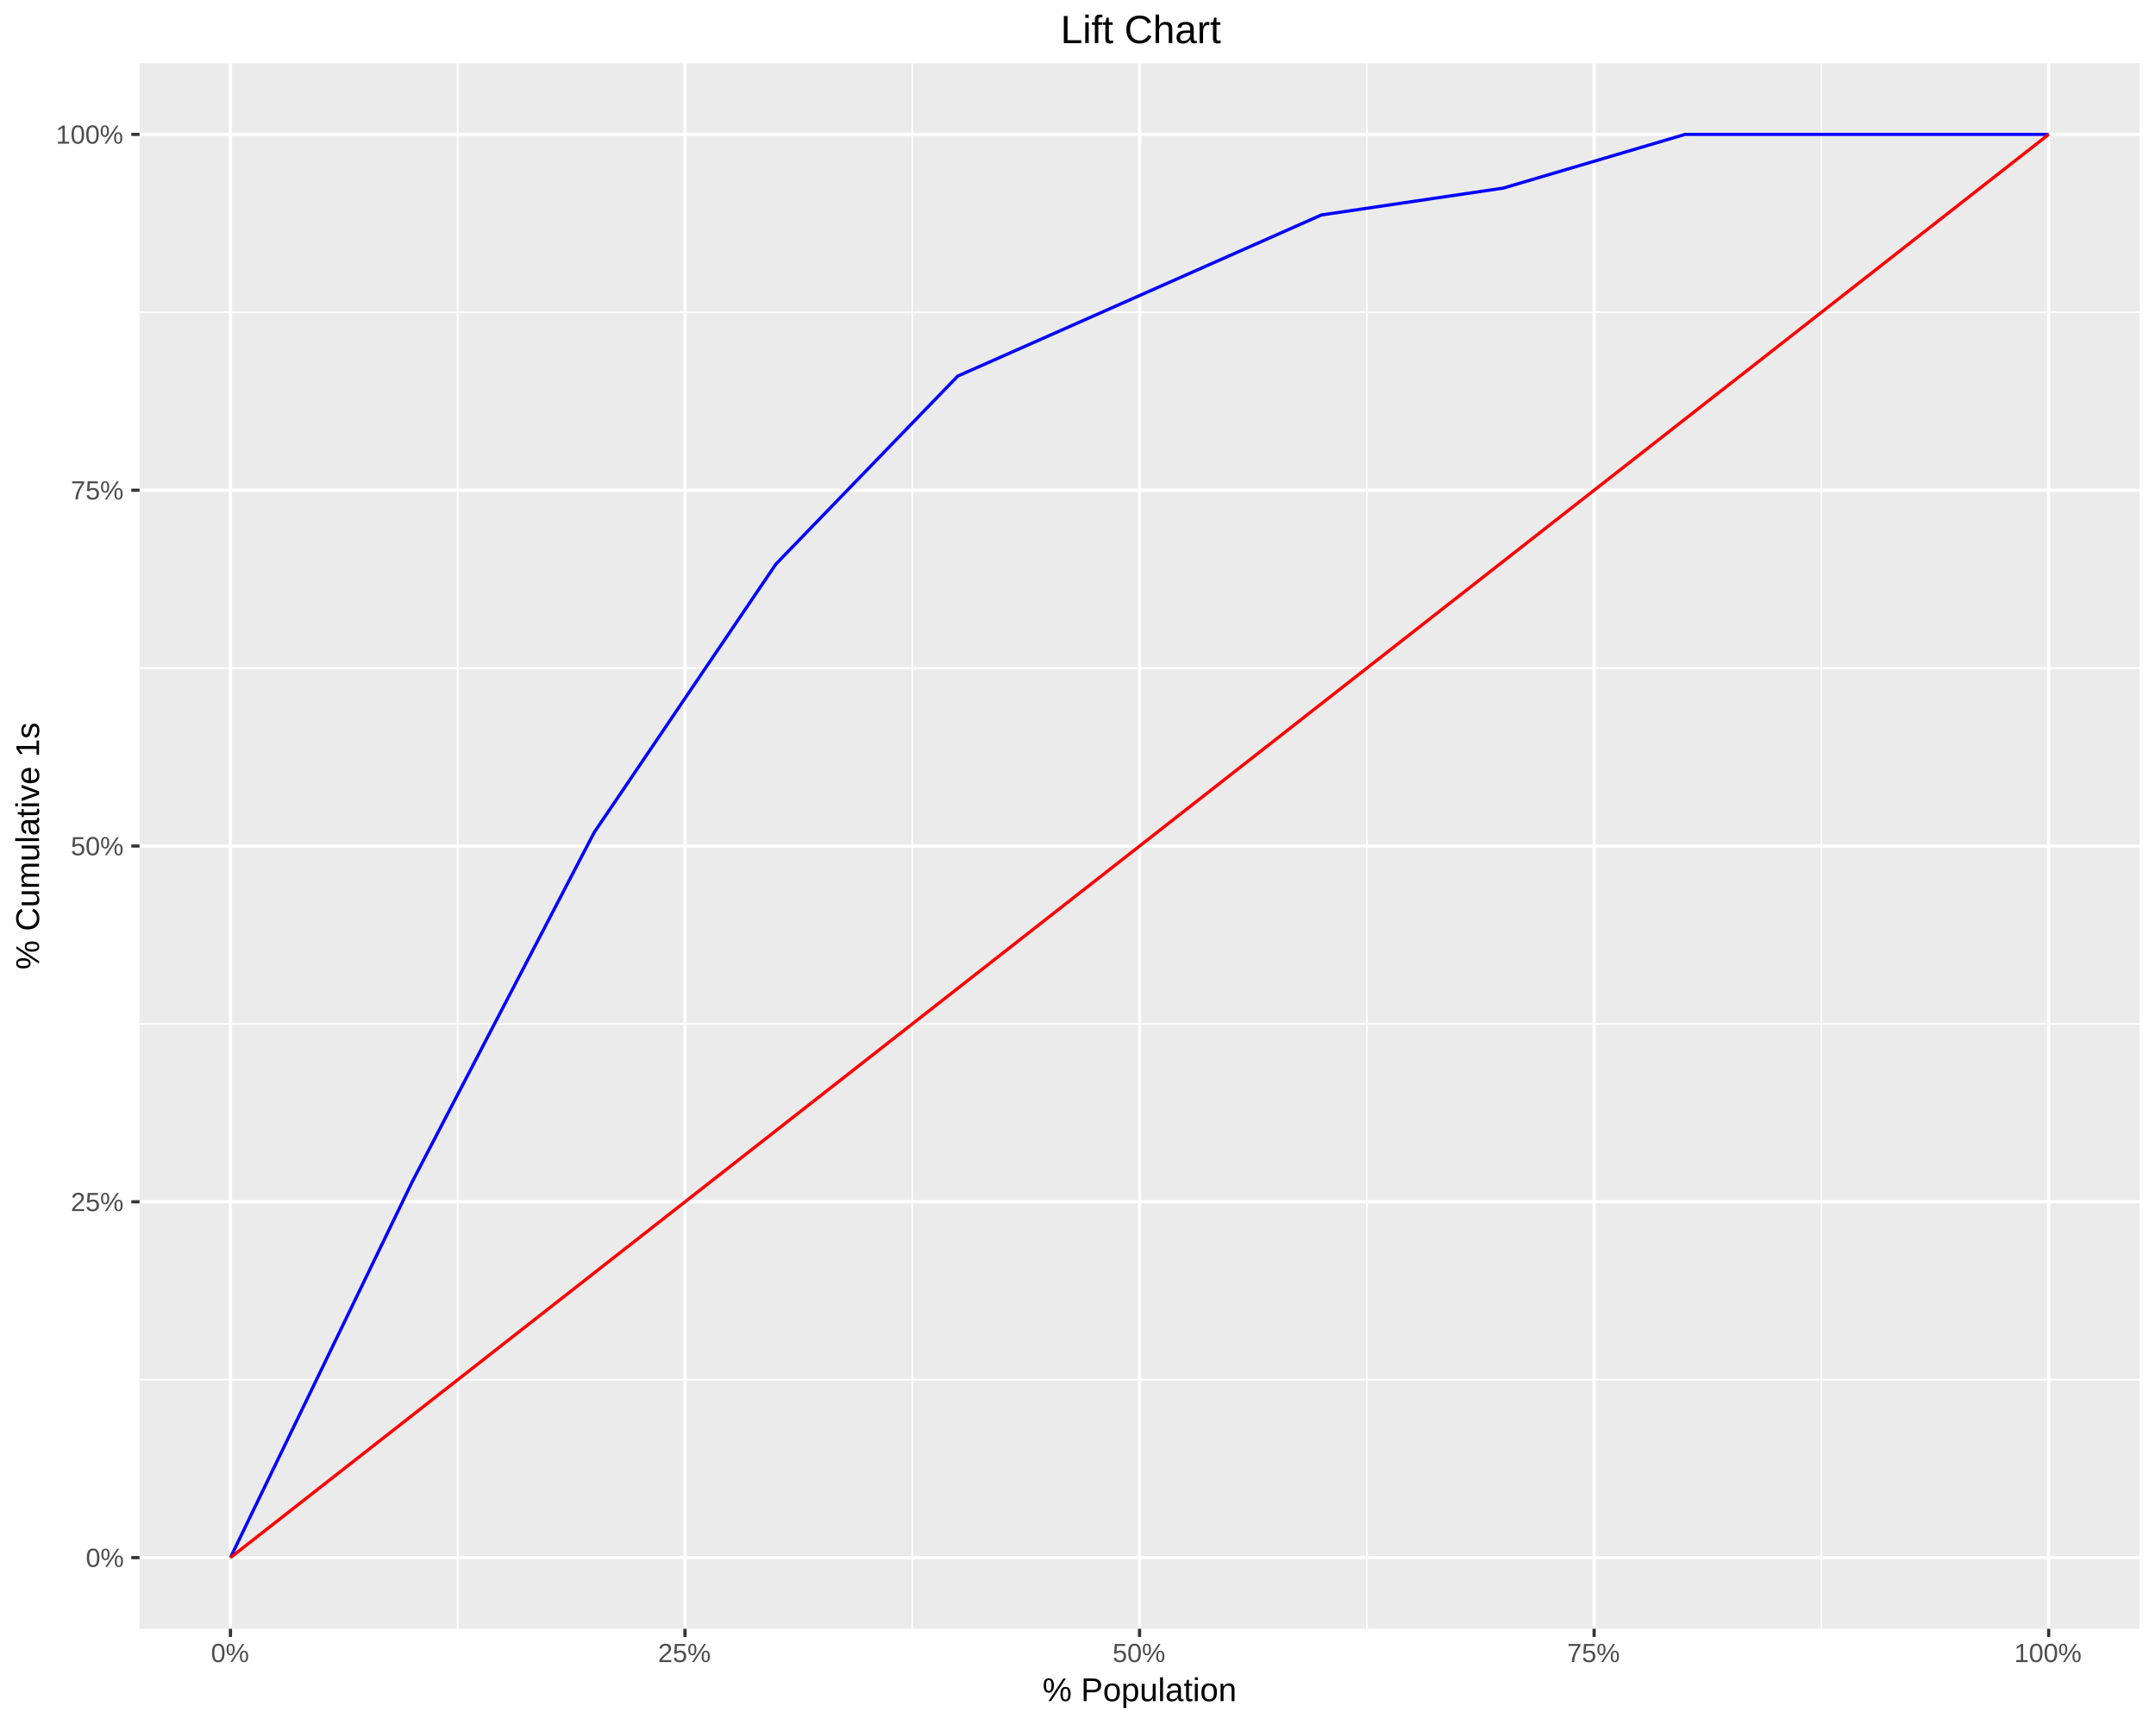
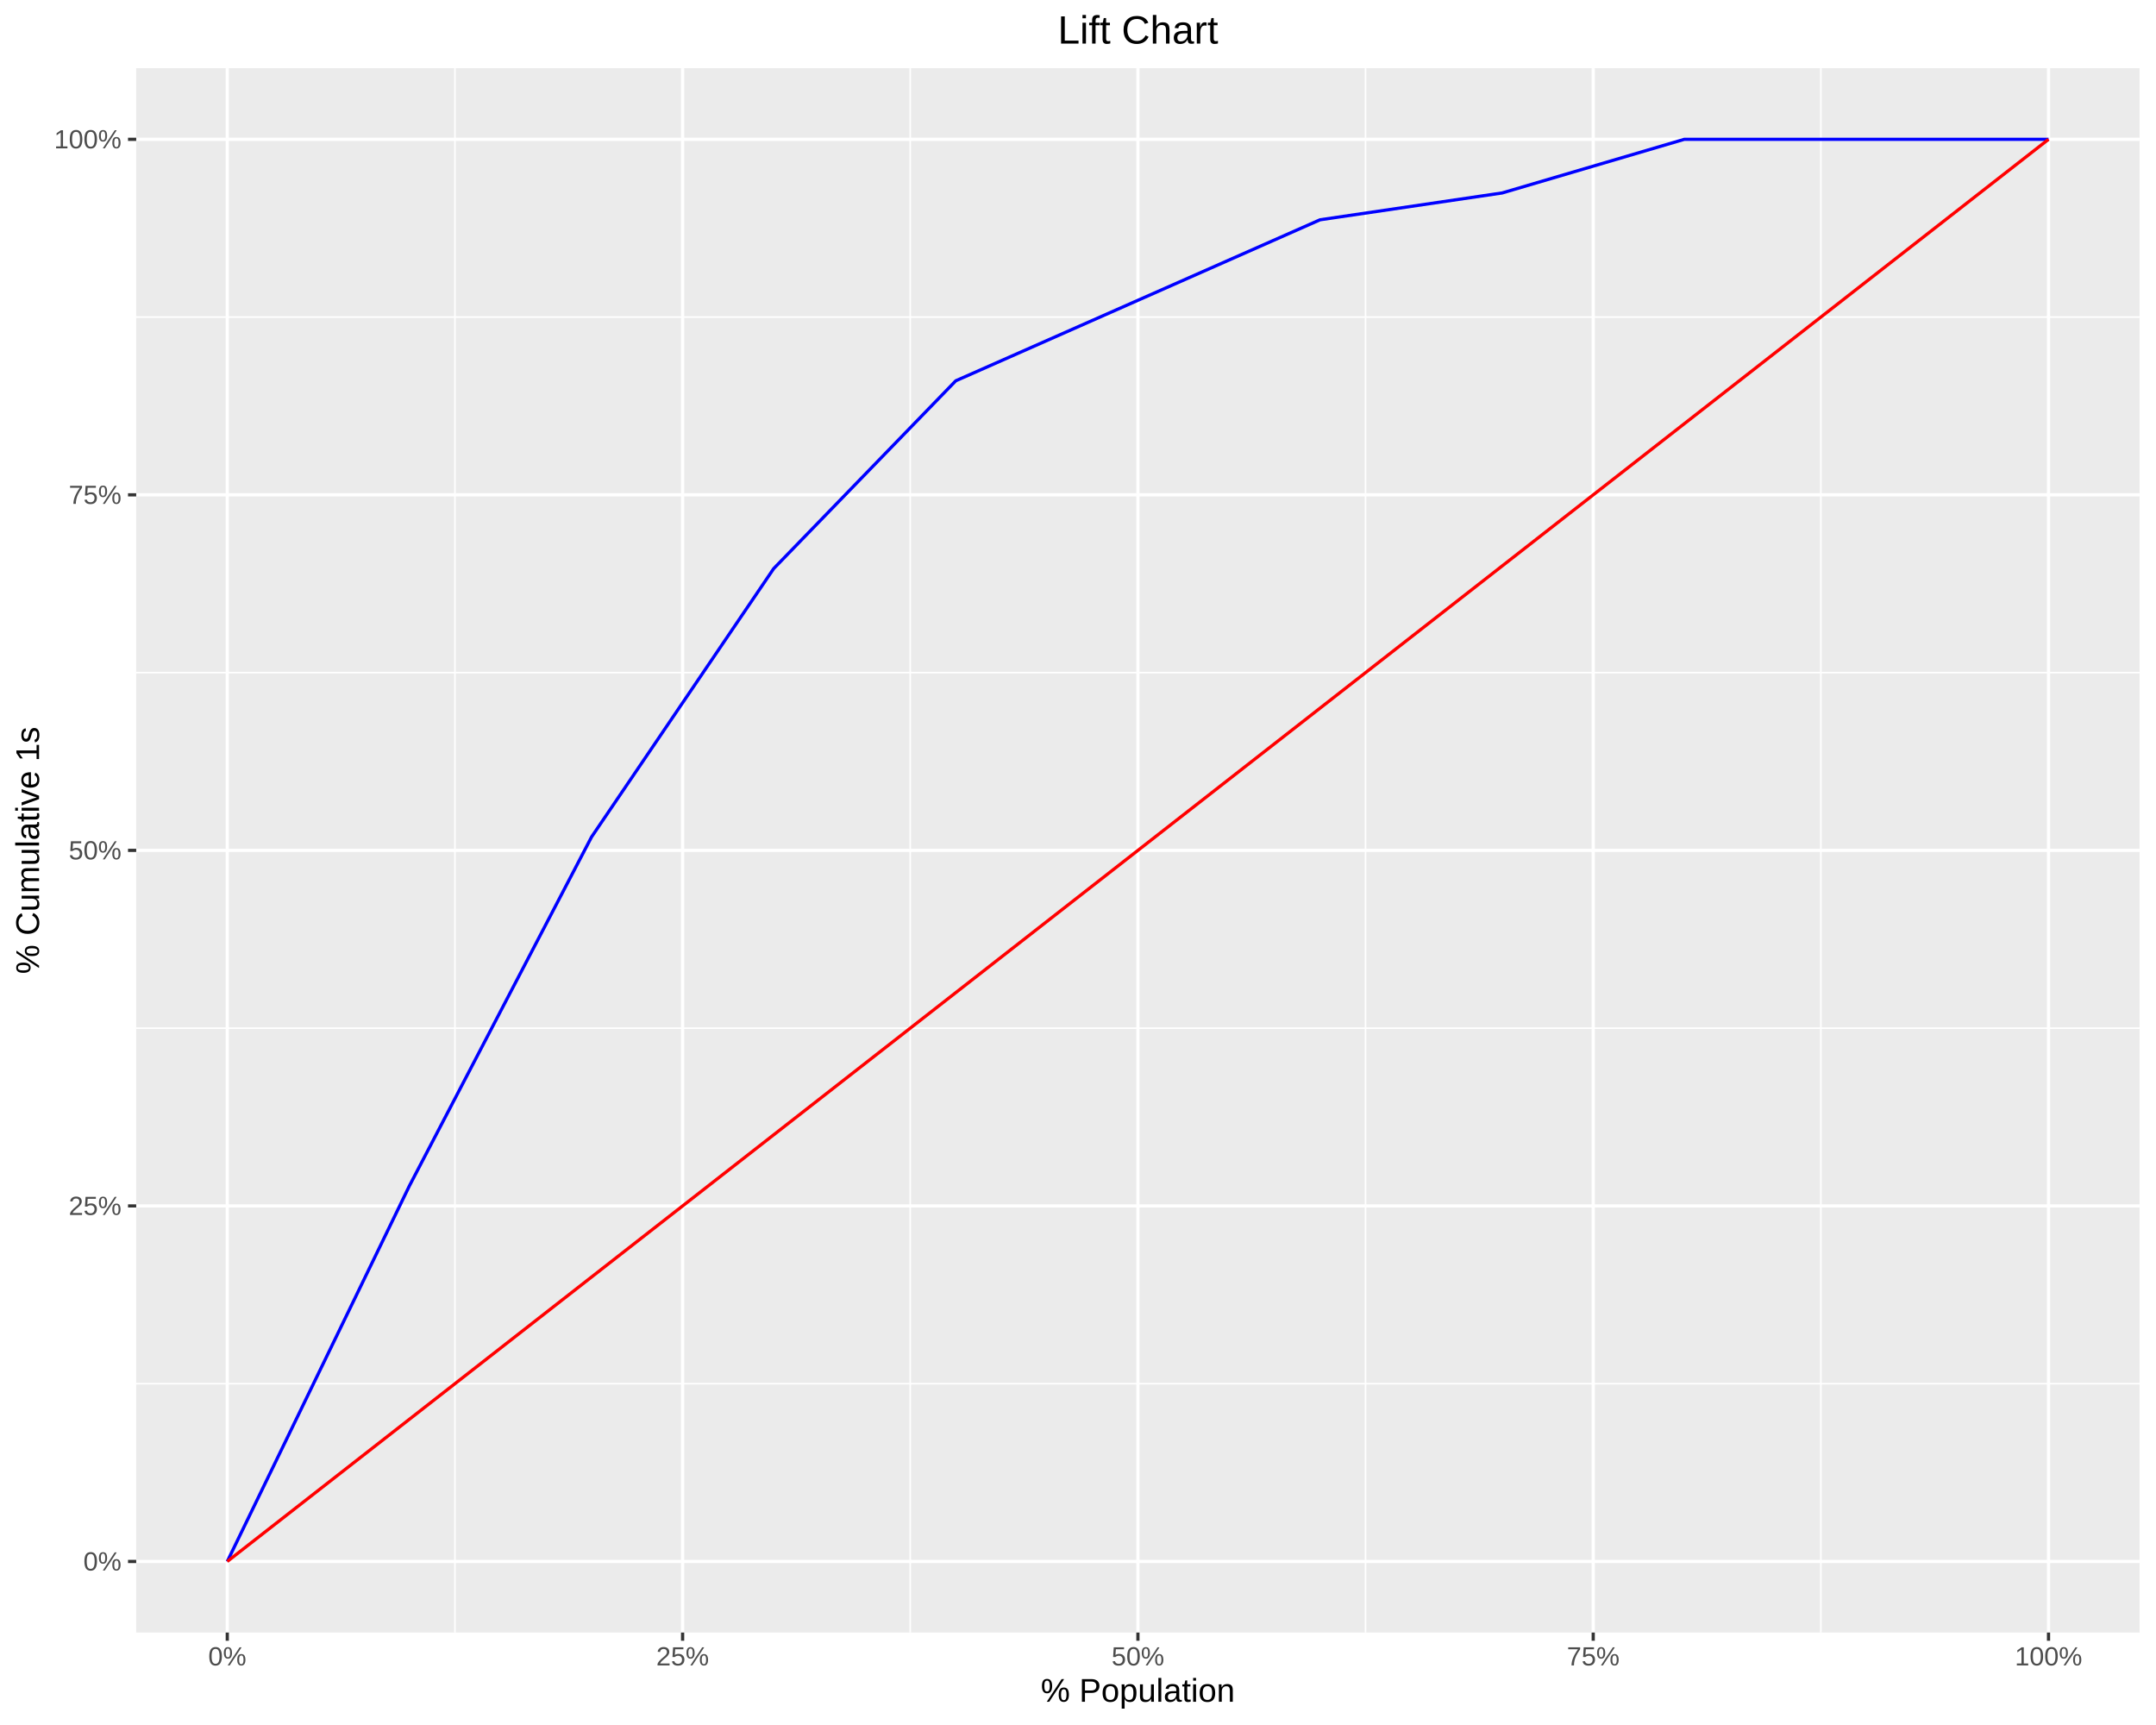
<svg xmlns="http://www.w3.org/2000/svg" viewBox="0 0 720.00 576.00">
  <defs>
    <style type="text/css">
-     line, polyline, path, rect, circle {
+     line, polyline, polygon, path, rect, circle {
      fill: none;
      stroke: #000000;
      stroke-linecap: round;
      stroke-linejoin: round;
      stroke-miterlimit: 10.00;
    }
  </style>
  </defs>
  <rect width="100%" height="100%" style="stroke: none; fill: #FFFFFF;" />
  <rect x="0.00" y="0.00" width="720.00" height="576.00" style="stroke-width: 1.07; stroke: #FFFFFF; fill: #FFFFFF;" />
  <defs>
-     <clipPath id="cpNDYuNTk2NXw3MTQuNTIxfDU0My44NzV8MjEuMTE3Mw==">
-       <rect x="46.60" y="21.12" width="667.92" height="522.76" />
+     <clipPath id="cpNDUuNDl8NzE0LjUyfDU0NS4xM3wyMi43Nw==">
+       <rect x="45.49" y="22.77" width="669.03" height="522.36" />
    </clipPath>
  </defs>
-   <rect x="46.60" y="21.12" width="667.92" height="522.76" style="stroke-width: 1.07; stroke: none; fill: #EBEBEB;" clip-path="url(#cpNDYuNTk2NXw3MTQuNTIxfDU0My44NzV8MjEuMTE3Mw==)" />
-   <polyline points="46.60,460.71 714.52,460.71 " style="stroke-width: 0.53; stroke: #FFFFFF; stroke-linecap: butt;" clip-path="url(#cpNDYuNTk2NXw3MTQuNTIxfDU0My44NzV8MjEuMTE3Mw==)" />
-   <polyline points="46.60,341.90 714.52,341.90 " style="stroke-width: 0.53; stroke: #FFFFFF; stroke-linecap: butt;" clip-path="url(#cpNDYuNTk2NXw3MTQuNTIxfDU0My44NzV8MjEuMTE3Mw==)" />
-   <polyline points="46.60,223.09 714.52,223.09 " style="stroke-width: 0.53; stroke: #FFFFFF; stroke-linecap: butt;" clip-path="url(#cpNDYuNTk2NXw3MTQuNTIxfDU0My44NzV8MjEuMTE3Mw==)" />
-   <polyline points="46.60,104.28 714.52,104.28 " style="stroke-width: 0.53; stroke: #FFFFFF; stroke-linecap: butt;" clip-path="url(#cpNDYuNTk2NXw3MTQuNTIxfDU0My44NzV8MjEuMTE3Mw==)" />
-   <polyline points="152.86,543.88 152.86,21.12 " style="stroke-width: 0.53; stroke: #FFFFFF; stroke-linecap: butt;" clip-path="url(#cpNDYuNTk2NXw3MTQuNTIxfDU0My44NzV8MjEuMTE3Mw==)" />
-   <polyline points="304.66,543.88 304.66,21.12 " style="stroke-width: 0.53; stroke: #FFFFFF; stroke-linecap: butt;" clip-path="url(#cpNDYuNTk2NXw3MTQuNTIxfDU0My44NzV8MjEuMTE3Mw==)" />
-   <polyline points="456.46,543.88 456.46,21.12 " style="stroke-width: 0.53; stroke: #FFFFFF; stroke-linecap: butt;" clip-path="url(#cpNDYuNTk2NXw3MTQuNTIxfDU0My44NzV8MjEuMTE3Mw==)" />
-   <polyline points="608.26,543.88 608.26,21.12 " style="stroke-width: 0.53; stroke: #FFFFFF; stroke-linecap: butt;" clip-path="url(#cpNDYuNTk2NXw3MTQuNTIxfDU0My44NzV8MjEuMTE3Mw==)" />
-   <polyline points="46.60,520.11 714.52,520.11 " style="stroke-width: 1.07; stroke: #FFFFFF; stroke-linecap: butt;" clip-path="url(#cpNDYuNTk2NXw3MTQuNTIxfDU0My44NzV8MjEuMTE3Mw==)" />
-   <polyline points="46.60,401.30 714.52,401.30 " style="stroke-width: 1.07; stroke: #FFFFFF; stroke-linecap: butt;" clip-path="url(#cpNDYuNTk2NXw3MTQuNTIxfDU0My44NzV8MjEuMTE3Mw==)" />
-   <polyline points="46.60,282.50 714.52,282.50 " style="stroke-width: 1.07; stroke: #FFFFFF; stroke-linecap: butt;" clip-path="url(#cpNDYuNTk2NXw3MTQuNTIxfDU0My44NzV8MjEuMTE3Mw==)" />
-   <polyline points="46.60,163.69 714.52,163.69 " style="stroke-width: 1.07; stroke: #FFFFFF; stroke-linecap: butt;" clip-path="url(#cpNDYuNTk2NXw3MTQuNTIxfDU0My44NzV8MjEuMTE3Mw==)" />
-   <polyline points="46.60,44.88 714.52,44.88 " style="stroke-width: 1.07; stroke: #FFFFFF; stroke-linecap: butt;" clip-path="url(#cpNDYuNTk2NXw3MTQuNTIxfDU0My44NzV8MjEuMTE3Mw==)" />
-   <polyline points="76.96,543.88 76.96,21.12 " style="stroke-width: 1.07; stroke: #FFFFFF; stroke-linecap: butt;" clip-path="url(#cpNDYuNTk2NXw3MTQuNTIxfDU0My44NzV8MjEuMTE3Mw==)" />
-   <polyline points="228.76,543.88 228.76,21.12 " style="stroke-width: 1.07; stroke: #FFFFFF; stroke-linecap: butt;" clip-path="url(#cpNDYuNTk2NXw3MTQuNTIxfDU0My44NzV8MjEuMTE3Mw==)" />
-   <polyline points="380.56,543.88 380.56,21.12 " style="stroke-width: 1.07; stroke: #FFFFFF; stroke-linecap: butt;" clip-path="url(#cpNDYuNTk2NXw3MTQuNTIxfDU0My44NzV8MjEuMTE3Mw==)" />
-   <polyline points="532.36,543.88 532.36,21.12 " style="stroke-width: 1.07; stroke: #FFFFFF; stroke-linecap: butt;" clip-path="url(#cpNDYuNTk2NXw3MTQuNTIxfDU0My44NzV8MjEuMTE3Mw==)" />
-   <polyline points="684.16,543.88 684.16,21.12 " style="stroke-width: 1.07; stroke: #FFFFFF; stroke-linecap: butt;" clip-path="url(#cpNDYuNTk2NXw3MTQuNTIxfDU0My44NzV8MjEuMTE3Mw==)" />
-   <polyline points="76.96,520.11 137.68,394.58 198.40,278.01 259.12,188.35 319.84,125.58 380.56,98.68 441.28,71.78 502.00,62.81 562.72,44.88 623.44,44.88 684.16,44.88 " style="stroke-width: 1.07; stroke: #0000FF; stroke-linecap: butt;" clip-path="url(#cpNDYuNTk2NXw3MTQuNTIxfDU0My44NzV8MjEuMTE3Mw==)" />
-   <polyline points="76.96,520.11 137.68,472.59 198.40,425.07 259.12,377.54 319.84,330.02 380.56,282.50 441.28,234.97 502.00,187.45 562.72,139.93 623.44,92.40 684.16,44.88 " style="stroke-width: 1.07; stroke: #FF0000; stroke-linecap: butt;" clip-path="url(#cpNDYuNTk2NXw3MTQuNTIxfDU0My44NzV8MjEuMTE3Mw==)" />
+   <rect x="45.49" y="22.77" width="669.03" height="522.36" style="stroke-width: 1.07; stroke: none; fill: #EBEBEB;" clip-path="url(#cpNDUuNDl8NzE0LjUyfDU0NS4xM3wyMi43Nw==)" />
+   <polyline points="45.49,462.03 714.52,462.03 " style="stroke-width: 0.53; stroke: #FFFFFF; stroke-linecap: butt;" clip-path="url(#cpNDUuNDl8NzE0LjUyfDU0NS4xM3wyMi43Nw==)" />
+   <polyline points="45.49,343.31 714.52,343.31 " style="stroke-width: 0.53; stroke: #FFFFFF; stroke-linecap: butt;" clip-path="url(#cpNDUuNDl8NzE0LjUyfDU0NS4xM3wyMi43Nw==)" />
+   <polyline points="45.49,224.59 714.52,224.59 " style="stroke-width: 0.53; stroke: #FFFFFF; stroke-linecap: butt;" clip-path="url(#cpNDUuNDl8NzE0LjUyfDU0NS4xM3wyMi43Nw==)" />
+   <polyline points="45.49,105.87 714.52,105.87 " style="stroke-width: 0.53; stroke: #FFFFFF; stroke-linecap: butt;" clip-path="url(#cpNDUuNDl8NzE0LjUyfDU0NS4xM3wyMi43Nw==)" />
+   <polyline points="151.93,545.13 151.93,22.77 " style="stroke-width: 0.53; stroke: #FFFFFF; stroke-linecap: butt;" clip-path="url(#cpNDUuNDl8NzE0LjUyfDU0NS4xM3wyMi43Nw==)" />
+   <polyline points="303.98,545.13 303.98,22.77 " style="stroke-width: 0.53; stroke: #FFFFFF; stroke-linecap: butt;" clip-path="url(#cpNDUuNDl8NzE0LjUyfDU0NS4xM3wyMi43Nw==)" />
+   <polyline points="456.03,545.13 456.03,22.77 " style="stroke-width: 0.53; stroke: #FFFFFF; stroke-linecap: butt;" clip-path="url(#cpNDUuNDl8NzE0LjUyfDU0NS4xM3wyMi43Nw==)" />
+   <polyline points="608.08,545.13 608.08,22.77 " style="stroke-width: 0.53; stroke: #FFFFFF; stroke-linecap: butt;" clip-path="url(#cpNDUuNDl8NzE0LjUyfDU0NS4xM3wyMi43Nw==)" />
+   <polyline points="45.49,521.39 714.52,521.39 " style="stroke-width: 1.07; stroke: #FFFFFF; stroke-linecap: butt;" clip-path="url(#cpNDUuNDl8NzE0LjUyfDU0NS4xM3wyMi43Nw==)" />
+   <polyline points="45.49,402.67 714.52,402.67 " style="stroke-width: 1.07; stroke: #FFFFFF; stroke-linecap: butt;" clip-path="url(#cpNDUuNDl8NzE0LjUyfDU0NS4xM3wyMi43Nw==)" />
+   <polyline points="45.49,283.95 714.52,283.95 " style="stroke-width: 1.07; stroke: #FFFFFF; stroke-linecap: butt;" clip-path="url(#cpNDUuNDl8NzE0LjUyfDU0NS4xM3wyMi43Nw==)" />
+   <polyline points="45.49,165.23 714.52,165.23 " style="stroke-width: 1.07; stroke: #FFFFFF; stroke-linecap: butt;" clip-path="url(#cpNDUuNDl8NzE0LjUyfDU0NS4xM3wyMi43Nw==)" />
+   <polyline points="45.49,46.52 714.52,46.52 " style="stroke-width: 1.07; stroke: #FFFFFF; stroke-linecap: butt;" clip-path="url(#cpNDUuNDl8NzE0LjUyfDU0NS4xM3wyMi43Nw==)" />
+   <polyline points="75.90,545.13 75.90,22.77 " style="stroke-width: 1.07; stroke: #FFFFFF; stroke-linecap: butt;" clip-path="url(#cpNDUuNDl8NzE0LjUyfDU0NS4xM3wyMi43Nw==)" />
+   <polyline points="227.96,545.13 227.96,22.77 " style="stroke-width: 1.07; stroke: #FFFFFF; stroke-linecap: butt;" clip-path="url(#cpNDUuNDl8NzE0LjUyfDU0NS4xM3wyMi43Nw==)" />
+   <polyline points="380.01,545.13 380.01,22.77 " style="stroke-width: 1.07; stroke: #FFFFFF; stroke-linecap: butt;" clip-path="url(#cpNDUuNDl8NzE0LjUyfDU0NS4xM3wyMi43Nw==)" />
+   <polyline points="532.06,545.13 532.06,22.77 " style="stroke-width: 1.07; stroke: #FFFFFF; stroke-linecap: butt;" clip-path="url(#cpNDUuNDl8NzE0LjUyfDU0NS4xM3wyMi43Nw==)" />
+   <polyline points="684.11,545.13 684.11,22.77 " style="stroke-width: 1.07; stroke: #FFFFFF; stroke-linecap: butt;" clip-path="url(#cpNDUuNDl8NzE0LjUyfDU0NS4xM3wyMi43Nw==)" />
+   <polyline points="75.90,521.39 136.73,395.95 197.55,279.47 258.37,189.87 319.19,127.15 380.01,100.27 440.83,73.39 501.65,64.43 562.47,46.52 623.29,46.52 684.11,46.52 " style="stroke-width: 1.07; stroke: #0000FF; stroke-linecap: butt;" clip-path="url(#cpNDUuNDl8NzE0LjUyfDU0NS4xM3wyMi43Nw==)" />
+   <polyline points="75.90,521.39 136.73,473.90 197.55,426.41 258.37,378.93 319.19,331.44 380.01,283.95 440.83,236.46 501.65,188.98 562.47,141.49 623.29,94.00 684.11,46.52 " style="stroke-width: 1.07; stroke: #FF0000; stroke-linecap: butt;" clip-path="url(#cpNDUuNDl8NzE0LjUyfDU0NS4xM3wyMi43Nw==)" />
  <defs>
-     <clipPath id="cpMHw3MjB8NTc2fDA=">
+     <clipPath id="cpMC4wMHw3MjAuMDB8NTc2LjAwfDAuMDA=">
      <rect x="0.00" y="0.00" width="720.00" height="576.00" />
    </clipPath>
  </defs>
-   <g clip-path="url(#cpMHw3MjB8NTc2fDA=)">
-     <text x="28.66" y="523.21" style="font-size: 8.80px; fill: #4D4D4D; font-family: Liberation Sans;" textLength="13.01px" lengthAdjust="spacingAndGlyphs">0%</text>
+   <g clip-path="url(#cpMC4wMHw3MjAuMDB8NTc2LjAwfDAuMDA=)">
+     <text x="27.84" y="524.41" style="font-size: 8.80px; fill: #4D4D4D; font-family: Liberation Sans;" textLength="12.72px" lengthAdjust="spacingAndGlyphs">0%</text>
  </g>
-   <g clip-path="url(#cpMHw3MjB8NTc2fDA=)">
-     <text x="23.65" y="404.40" style="font-size: 8.80px; fill: #4D4D4D; font-family: Liberation Sans;" textLength="18.01px" lengthAdjust="spacingAndGlyphs">25%</text>
+   <g clip-path="url(#cpMC4wMHw3MjAuMDB8NTc2LjAwfDAuMDA=)">
+     <text x="22.95" y="405.69" style="font-size: 8.80px; fill: #4D4D4D; font-family: Liberation Sans;" textLength="17.61px" lengthAdjust="spacingAndGlyphs">25%</text>
  </g>
-   <g clip-path="url(#cpMHw3MjB8NTc2fDA=)">
-     <text x="23.65" y="285.59" style="font-size: 8.80px; fill: #4D4D4D; font-family: Liberation Sans;" textLength="18.01px" lengthAdjust="spacingAndGlyphs">50%</text>
+   <g clip-path="url(#cpMC4wMHw3MjAuMDB8NTc2LjAwfDAuMDA=)">
+     <text x="22.95" y="286.97" style="font-size: 8.80px; fill: #4D4D4D; font-family: Liberation Sans;" textLength="17.61px" lengthAdjust="spacingAndGlyphs">50%</text>
  </g>
-   <g clip-path="url(#cpMHw3MjB8NTc2fDA=)">
-     <text x="23.65" y="166.78" style="font-size: 8.80px; fill: #4D4D4D; font-family: Liberation Sans;" textLength="18.01px" lengthAdjust="spacingAndGlyphs">75%</text>
+   <g clip-path="url(#cpMC4wMHw3MjAuMDB8NTc2LjAwfDAuMDA=)">
+     <text x="22.95" y="168.26" style="font-size: 8.80px; fill: #4D4D4D; font-family: Liberation Sans;" textLength="17.61px" lengthAdjust="spacingAndGlyphs">75%</text>
  </g>
-   <g clip-path="url(#cpMHw3MjB8NTc2fDA=)">
-     <text x="18.65" y="47.97" style="font-size: 8.80px; fill: #4D4D4D; font-family: Liberation Sans;" textLength="23.02px" lengthAdjust="spacingAndGlyphs">100%</text>
+   <g clip-path="url(#cpMC4wMHw3MjAuMDB8NTc2LjAwfDAuMDA=)">
+     <text x="18.06" y="49.54" style="font-size: 8.80px; fill: #4D4D4D; font-family: Liberation Sans;" textLength="22.50px" lengthAdjust="spacingAndGlyphs">100%</text>
  </g>
-   <polyline points="43.86,520.11 46.60,520.11 " style="stroke-width: 1.07; stroke: #333333; stroke-linecap: butt;" clip-path="url(#cpMHw3MjB8NTc2fDA=)" />
-   <polyline points="43.86,401.30 46.60,401.30 " style="stroke-width: 1.07; stroke: #333333; stroke-linecap: butt;" clip-path="url(#cpMHw3MjB8NTc2fDA=)" />
-   <polyline points="43.86,282.50 46.60,282.50 " style="stroke-width: 1.07; stroke: #333333; stroke-linecap: butt;" clip-path="url(#cpMHw3MjB8NTc2fDA=)" />
-   <polyline points="43.86,163.69 46.60,163.69 " style="stroke-width: 1.07; stroke: #333333; stroke-linecap: butt;" clip-path="url(#cpMHw3MjB8NTc2fDA=)" />
-   <polyline points="43.86,44.88 46.60,44.88 " style="stroke-width: 1.07; stroke: #333333; stroke-linecap: butt;" clip-path="url(#cpMHw3MjB8NTc2fDA=)" />
-   <polyline points="76.96,546.61 76.96,543.88 " style="stroke-width: 1.07; stroke: #333333; stroke-linecap: butt;" clip-path="url(#cpMHw3MjB8NTc2fDA=)" />
-   <polyline points="228.76,546.61 228.76,543.88 " style="stroke-width: 1.07; stroke: #333333; stroke-linecap: butt;" clip-path="url(#cpMHw3MjB8NTc2fDA=)" />
-   <polyline points="380.56,546.61 380.56,543.88 " style="stroke-width: 1.07; stroke: #333333; stroke-linecap: butt;" clip-path="url(#cpMHw3MjB8NTc2fDA=)" />
-   <polyline points="532.36,546.61 532.36,543.88 " style="stroke-width: 1.07; stroke: #333333; stroke-linecap: butt;" clip-path="url(#cpMHw3MjB8NTc2fDA=)" />
-   <polyline points="684.16,546.61 684.16,543.88 " style="stroke-width: 1.07; stroke: #333333; stroke-linecap: butt;" clip-path="url(#cpMHw3MjB8NTc2fDA=)" />
-   <g clip-path="url(#cpMHw3MjB8NTc2fDA=)">
-     <text x="70.45" y="554.99" style="font-size: 8.80px; fill: #4D4D4D; font-family: Liberation Sans;" textLength="13.01px" lengthAdjust="spacingAndGlyphs">0%</text>
+   <polyline points="42.75,521.39 45.49,521.39 " style="stroke-width: 1.07; stroke: #333333; stroke-linecap: butt;" clip-path="url(#cpMC4wMHw3MjAuMDB8NTc2LjAwfDAuMDA=)" />
+   <polyline points="42.75,402.67 45.49,402.67 " style="stroke-width: 1.07; stroke: #333333; stroke-linecap: butt;" clip-path="url(#cpMC4wMHw3MjAuMDB8NTc2LjAwfDAuMDA=)" />
+   <polyline points="42.75,283.95 45.49,283.95 " style="stroke-width: 1.07; stroke: #333333; stroke-linecap: butt;" clip-path="url(#cpMC4wMHw3MjAuMDB8NTc2LjAwfDAuMDA=)" />
+   <polyline points="42.75,165.23 45.49,165.23 " style="stroke-width: 1.07; stroke: #333333; stroke-linecap: butt;" clip-path="url(#cpMC4wMHw3MjAuMDB8NTc2LjAwfDAuMDA=)" />
+   <polyline points="42.75,46.52 45.49,46.52 " style="stroke-width: 1.07; stroke: #333333; stroke-linecap: butt;" clip-path="url(#cpMC4wMHw3MjAuMDB8NTc2LjAwfDAuMDA=)" />
+   <polyline points="75.90,547.87 75.90,545.13 " style="stroke-width: 1.07; stroke: #333333; stroke-linecap: butt;" clip-path="url(#cpMC4wMHw3MjAuMDB8NTc2LjAwfDAuMDA=)" />
+   <polyline points="227.96,547.87 227.96,545.13 " style="stroke-width: 1.07; stroke: #333333; stroke-linecap: butt;" clip-path="url(#cpMC4wMHw3MjAuMDB8NTc2LjAwfDAuMDA=)" />
+   <polyline points="380.01,547.87 380.01,545.13 " style="stroke-width: 1.07; stroke: #333333; stroke-linecap: butt;" clip-path="url(#cpMC4wMHw3MjAuMDB8NTc2LjAwfDAuMDA=)" />
+   <polyline points="532.06,547.87 532.06,545.13 " style="stroke-width: 1.07; stroke: #333333; stroke-linecap: butt;" clip-path="url(#cpMC4wMHw3MjAuMDB8NTc2LjAwfDAuMDA=)" />
+   <polyline points="684.11,547.87 684.11,545.13 " style="stroke-width: 1.07; stroke: #333333; stroke-linecap: butt;" clip-path="url(#cpMC4wMHw3MjAuMDB8NTc2LjAwfDAuMDA=)" />
+   <g clip-path="url(#cpMC4wMHw3MjAuMDB8NTc2LjAwfDAuMDA=)">
+     <text x="69.55" y="556.11" style="font-size: 8.80px; fill: #4D4D4D; font-family: Liberation Sans;" textLength="12.72px" lengthAdjust="spacingAndGlyphs">0%</text>
  </g>
-   <g clip-path="url(#cpMHw3MjB8NTc2fDA=)">
-     <text x="219.75" y="554.99" style="font-size: 8.80px; fill: #4D4D4D; font-family: Liberation Sans;" textLength="18.01px" lengthAdjust="spacingAndGlyphs">25%</text>
+   <g clip-path="url(#cpMC4wMHw3MjAuMDB8NTc2LjAwfDAuMDA=)">
+     <text x="219.15" y="556.11" style="font-size: 8.80px; fill: #4D4D4D; font-family: Liberation Sans;" textLength="17.61px" lengthAdjust="spacingAndGlyphs">25%</text>
  </g>
-   <g clip-path="url(#cpMHw3MjB8NTc2fDA=)">
-     <text x="371.55" y="554.99" style="font-size: 8.80px; fill: #4D4D4D; font-family: Liberation Sans;" textLength="18.01px" lengthAdjust="spacingAndGlyphs">50%</text>
+   <g clip-path="url(#cpMC4wMHw3MjAuMDB8NTc2LjAwfDAuMDA=)">
+     <text x="371.20" y="556.11" style="font-size: 8.80px; fill: #4D4D4D; font-family: Liberation Sans;" textLength="17.61px" lengthAdjust="spacingAndGlyphs">50%</text>
  </g>
-   <g clip-path="url(#cpMHw3MjB8NTc2fDA=)">
-     <text x="523.35" y="554.99" style="font-size: 8.80px; fill: #4D4D4D; font-family: Liberation Sans;" textLength="18.01px" lengthAdjust="spacingAndGlyphs">75%</text>
+   <g clip-path="url(#cpMC4wMHw3MjAuMDB8NTc2LjAwfDAuMDA=)">
+     <text x="523.25" y="556.11" style="font-size: 8.80px; fill: #4D4D4D; font-family: Liberation Sans;" textLength="17.61px" lengthAdjust="spacingAndGlyphs">75%</text>
  </g>
-   <g clip-path="url(#cpMHw3MjB8NTc2fDA=)">
-     <text x="672.65" y="554.99" style="font-size: 8.80px; fill: #4D4D4D; font-family: Liberation Sans;" textLength="23.02px" lengthAdjust="spacingAndGlyphs">100%</text>
+   <g clip-path="url(#cpMC4wMHw3MjAuMDB8NTc2LjAwfDAuMDA=)">
+     <text x="672.86" y="556.11" style="font-size: 8.80px; fill: #4D4D4D; font-family: Liberation Sans;" textLength="22.50px" lengthAdjust="spacingAndGlyphs">100%</text>
  </g>
-   <g clip-path="url(#cpMHw3MjB8NTc2fDA=)">
-     <text x="348.15" y="568.04" style="font-size: 11.00px; font-family: Liberation Sans;" textLength="64.82px" lengthAdjust="spacingAndGlyphs">% Population</text>
+   <g clip-path="url(#cpMC4wMHw3MjAuMDB8NTc2LjAwfDAuMDA=)">
+     <text x="347.57" y="568.24" style="font-size: 11.00px; font-family: Liberation Sans;" textLength="64.88px" lengthAdjust="spacingAndGlyphs">% Population</text>
  </g>
-   <g clip-path="url(#cpMHw3MjB8NTc2fDA=)">
-     <text transform="translate(13.04,323.76) rotate(-90)" style="font-size: 11.00px; font-family: Liberation Sans;" textLength="82.53px" lengthAdjust="spacingAndGlyphs">% Cumulative 1s</text>
+   <g clip-path="url(#cpMC4wMHw3MjAuMDB8NTc2LjAwfDAuMDA=)">
+     <text transform="translate(13.04,325.23) rotate(-90)" style="font-size: 11.00px; font-family: Liberation Sans;" textLength="82.56px" lengthAdjust="spacingAndGlyphs">% Cumulative 1s</text>
  </g>
-   <g clip-path="url(#cpMHw3MjB8NTc2fDA=)">
-     <text x="354.19" y="14.42" style="font-size: 13.20px; font-family: Liberation Sans;" textLength="52.74px" lengthAdjust="spacingAndGlyphs">Lift Chart</text>
+   <g clip-path="url(#cpMC4wMHw3MjAuMDB8NTc2LjAwfDAuMDA=)">
+     <text x="353.27" y="14.56" style="font-size: 13.20px; font-family: Liberation Sans;" textLength="53.47px" lengthAdjust="spacingAndGlyphs">Lift Chart</text>
  </g>
</svg>
